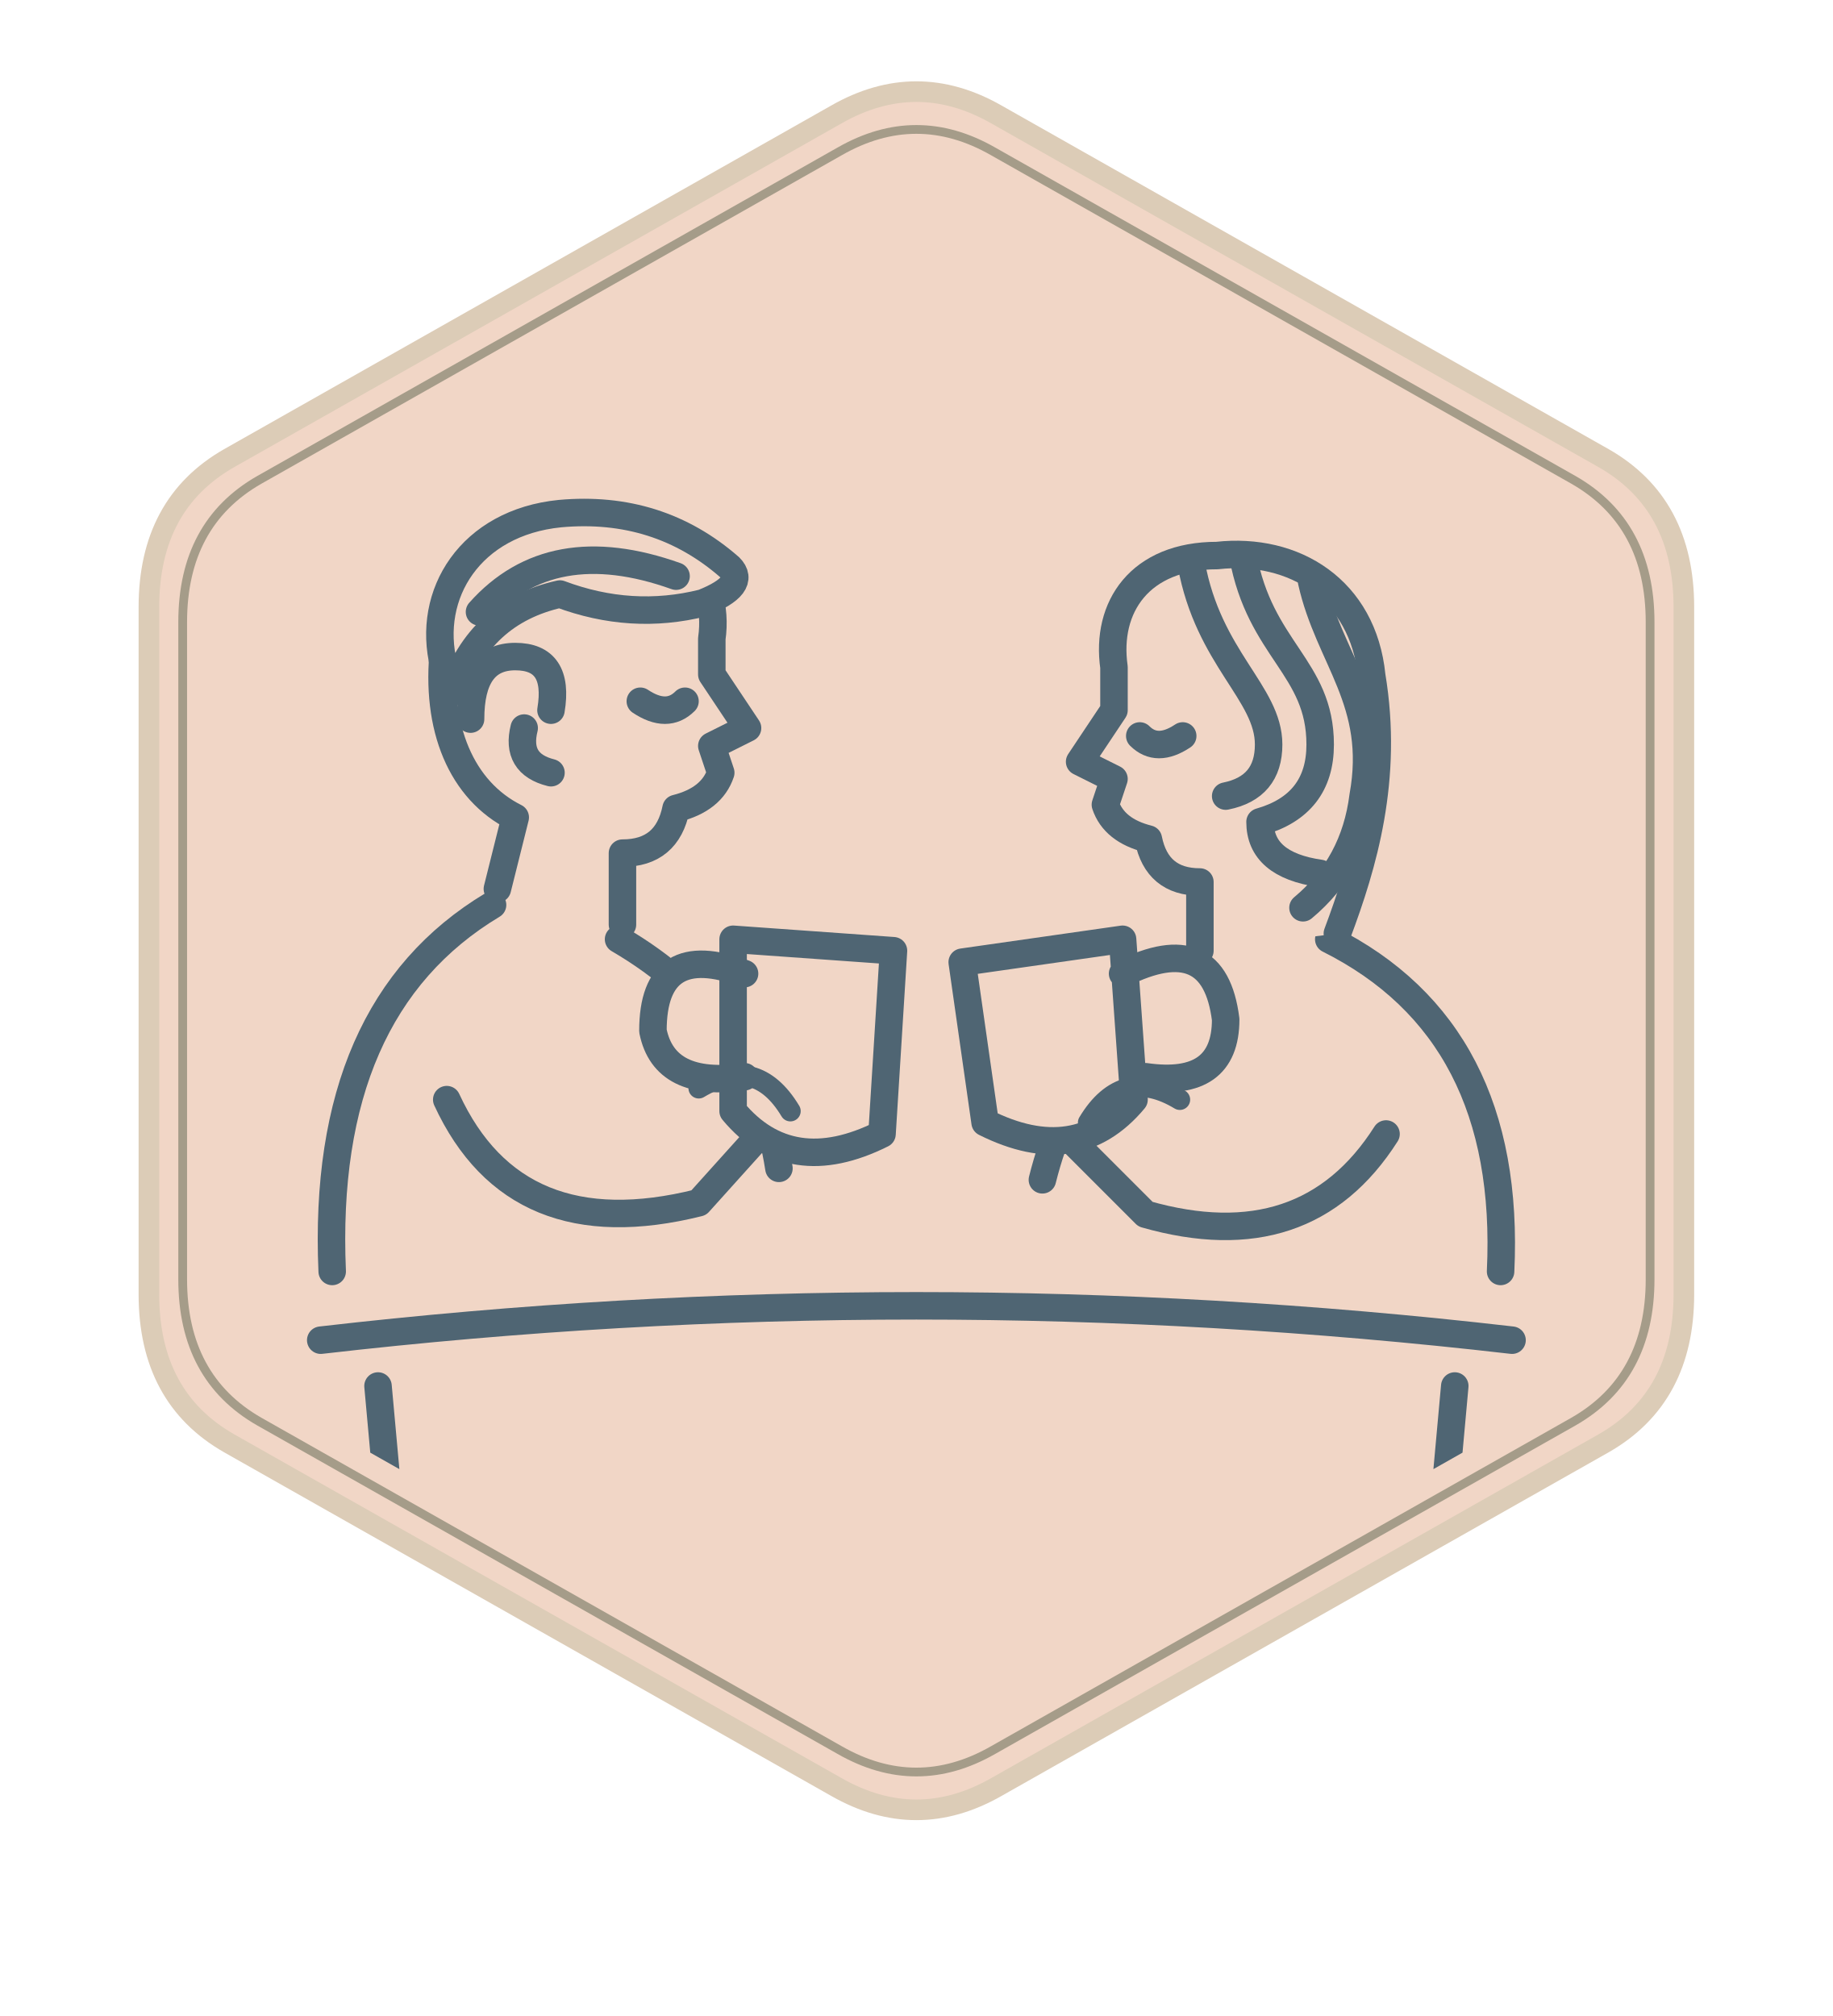
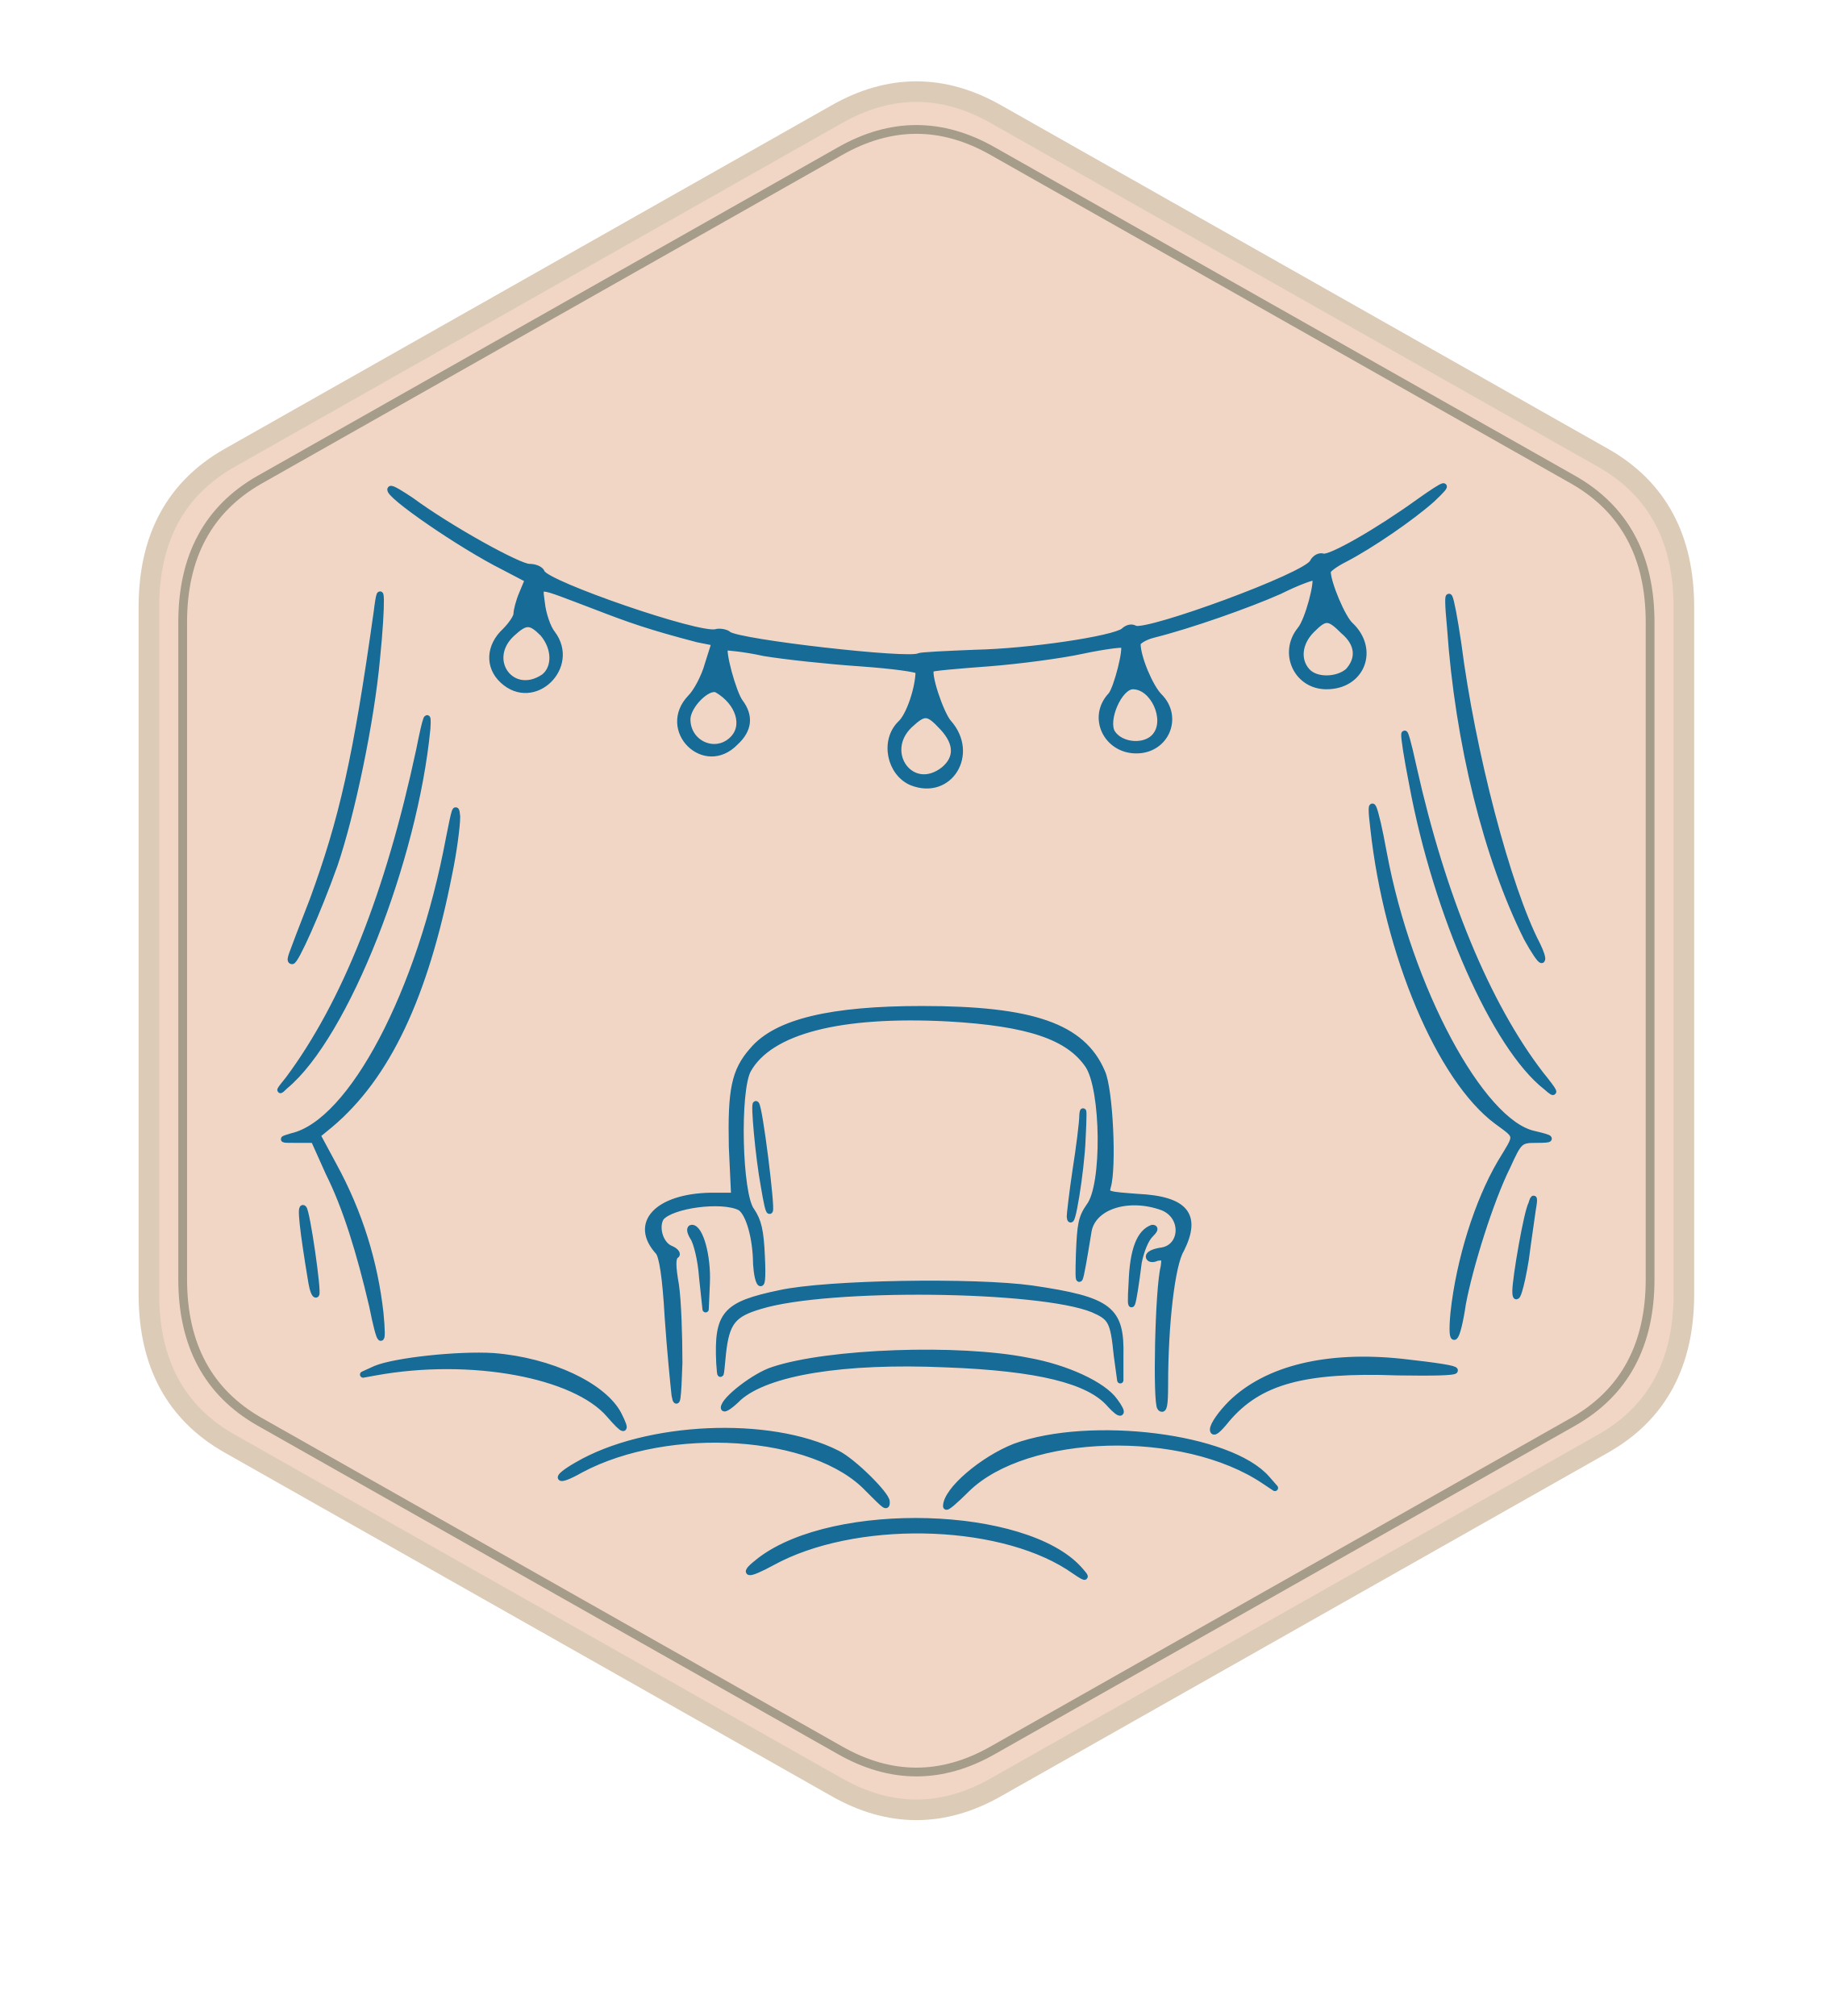
- <svg xmlns="http://www.w3.org/2000/svg" viewBox="0 0 160 176" aria-hidden="true" focusable="false" data-badge-art="ind-participations-5" data-art-motif="two-mugs-and-a-toast">
+ <svg xmlns="http://www.w3.org/2000/svg" viewBox="0 0 160 176" aria-hidden="true" focusable="false" data-badge-art="ind-participations-5" data-art-motif="cinq-etoiles-au-plafond">
  <defs>
    <clipPath id="oba-asset-ind-participations-5-e-scene">
      <path d="M73 10 Q80 6 87 10 L140 40 Q147 44 147 53 L147 113 Q147 122 140 126 L87 156 Q80 160 73 156 L20 126 Q13 122 13 113 L13 53 Q13 44 20 40Z" transform="translate(80 83) scale(.92) translate(-80 -83)" />
    </clipPath>
  </defs>
  <path d="M73 10 Q80 6 87 10 L140 40 Q147 44 147 53 L147 113 Q147 122 140 126 L87 156 Q80 160 73 156 L20 126 Q13 122 13 113 L13 53 Q13 44 20 40Z" fill="#F1D6C6" stroke="#DCCCB7" stroke-width="1.8" />
  <path d="M73 10 Q80 6 87 10 L140 40 Q147 44 147 53 L147 113 Q147 122 140 126 L87 156 Q80 160 73 156 L20 126 Q13 122 13 113 L13 53 Q13 44 20 40Z" transform="translate(80 83) scale(.956) translate(-80 -83)" fill="none" stroke="#A59C89" stroke-width=".8" />
-   <g clip-path="url(#oba-asset-ind-participations-5-e-scene)" fill="none" stroke="#4F6573" stroke-width="2.4" stroke-linecap="round" stroke-linejoin="round">
-     <path d="M28 117 Q80 111 132 117 M33 121 L34 132 M127 121 L126 132" />
-     <path d="M29 111 Q28 88 43 79 M54 82 Q66 89 68 102 M39 96 Q45 109 61 105 L70 95" />
-     <path d="M131 111 Q132 90 116 82 M104 85 Q94 91 91 103 M121 99 Q114 110 100 106 L91 97" />
-     <path d="M64 82 L78 83 L77 99 Q69 103 64 97 Z M65 85 Q57 82 57 90 Q58 95 65 94" fill="#F1D6C6" />
-     <path d="M84 84 L98 82 L99 96 Q94 102 86 98 Z M98 85 Q106 81 107 89 Q107 95 100 94" fill="#F1D6C6" />
-     <path d="M61 95 Q66 92 69 97 M103 96 Q98 93 95 98" stroke-width="1.8" />
-     <g transform="translate(52 62) rotate(0) scale(0.78 0.78)" stroke-width="3.077">
-       <path d="M-11 20 L-9 12 C-15 9-18 2-17-7 C-17-16-10-22 0-21 C9-21 14-15 13-8 L13-4 L17 2 L13 4 L14 7 Q13 10 9 11 Q8 16 3 16 L3 24" fill="#F1D6C6" />
-       <path d="M-17-5 C-19-13-14-21-4-22 Q7-23 15-16 Q17-14 12-12 Q4-10-4-13 Q-13-11-16-2" fill="#F1D6C6" />
-       <path d="M-13-11 Q-5-20 9-15 M-14 1 Q-14-6-9-6 Q-4-6-5 0 M-8 2 Q-9 6-5 7" />
-       <path d="M5-1 Q8 1 10-1" />
-     </g>
-     <g transform="translate(107 65) rotate(0) scale(-0.75 0.75)" stroke-width="3.2">
-       <path d="M-13 22 C-16 14-19 4-17-8 C-16-18-8-23 1-22 C10-22 14-16 13-9 L13-4 L17 2 L13 4 L14 7 Q13 10 9 11 Q8 16 3 16 L3 24" fill="#F1D6C6" />
-       <path d="M-2-22 C-4-11-11-9-11 0 Q-11 7-4 9 Q-4 14-11 15 M4-21 C2-10-5-6-5 0 Q-5 5 0 6 M-10-19 C-12-10-18-5-16 6 Q-15 14-9 19" />
-       <path d="M5-1 Q8 1 10-1" />
-     </g>
+   <g clip-path="url(#oba-asset-ind-participations-5-e-scene)" fill="#176B97" stroke="#176B97" stroke-width=".55" stroke-linejoin="round">
+     <path d="M93.3 136.8C86.9 132.7 74.5 132.5 67.4 136.4 65.2 137.6 64.7 137.5 66.4 136.2 72.9 131.3 89.5 131.8 94.2 137 95 137.9 94.9 137.9 93.3 136.8ZM82.6 131.5C82.6 130.1 85.8 127.4 88.6 126.3 95.2 123.9 107.4 125.4 110.6 129.1L111.3 129.9 110.4 129.3C103.3 124.5 89.6 124.9 84.4 130 83.4 131 82.6 131.7 82.6 131.5ZM75.8 130C71.1 125 58.4 124.2 50.7 128.3 48.6 129.5 48.3 129.1 50.4 127.9 56.4 124.4 67.2 123.9 73.1 126.9 74.5 127.6 77.4 130.5 77.4 131.1 77.4 131.6 77.4 131.6 75.8 130ZM105.9 124.8C105.9 124.4 106.6 123.4 107.5 122.5 110.6 119.5 115.8 118.2 122.4 118.9 128.7 119.6 128.5 119.9 122 119.8 113.8 119.5 109.9 120.6 107.1 123.9 106.3 124.9 105.9 125.2 105.9 124.8ZM53.2 123.5C50.2 120 41.1 118.3 32.8 119.8L31.7 120 32.8 119.5C34.5 118.8 40 118.2 43.1 118.4 48.1 118.8 52.7 121 54 123.5 54.8 125.1 54.5 125 53.2 123.5ZM96.9 122.6C95.1 120.5 90.6 119.4 82.6 119.1 73.6 118.7 67 119.8 64.5 122 63.8 122.7 63.2 123.1 63.2 122.9 63.2 122.2 65.9 120.1 67.5 119.6 72.3 118 83.7 117.6 89.7 118.8 93.1 119.4 96.3 120.9 97.3 122.3 98.2 123.5 97.9 123.7 96.9 122.6ZM58.9 121.8C58.8 120.9 58.5 117.9 58.3 115 58.1 111.4 57.8 109.7 57.5 109.3 55.2 106.8 57.4 104.5 62 104.4L64.1 104.4 63.9 100.1C63.8 95.2 64.1 93.5 65.7 91.7 67.8 89.2 72.6 88.1 80.5 88.1 90.1 88.1 94.5 89.6 96.2 93.6 96.9 95.1 97.2 102 96.7 103.6 96.5 104.3 96.7 104.3 99.3 104.5 103.5 104.7 104.6 106.1 103.1 109.1 102.3 110.4 101.7 115.6 101.7 120.9 101.7 122.7 101.6 123.2 101.3 122.9 100.9 122.5 101.1 112.5 101.6 110.6 101.7 109.8 101.7 109.7 101 109.8 100.6 110 100.3 109.9 100.3 109.7 100.3 109.5 100.7 109.3 101.3 109.2 103.3 109 103.5 106.2 101.5 105.4 98.5 104.3 95.3 105.3 95 107.6 94.2 112.5 94.1 112.7 94.2 109.5 94.3 106.9 94.4 106.3 95.1 105.3 96.5 103.5 96.4 95.1 95 93 93.3 90.5 89.8 89.3 82.8 88.9 73.3 88.4 67.2 90 65.3 93.4 64.3 95.2 64.5 104.3 65.6 105.7 66.2 106.6 66.4 107.4 66.5 109.7 66.6 111.7 66.5 112.3 66.3 111.9 66.1 111.5 66 110.5 66 109.8 65.9 107.7 65.3 105.8 64.6 105.4 63 104.6 58.6 105.2 57.7 106.3 57.2 107.1 57.6 108.6 58.5 109 59 109.2 59.2 109.5 59 109.6 58.7 109.8 58.7 110.5 59 112.2 59.2 113.6 59.3 116.6 59.3 119 59.2 122.1 59.1 122.9 58.9 121.8ZM62.8 119C62.6 114.7 63.3 113.9 68.1 112.9 72.2 112 85.1 111.8 90.1 112.5 96.9 113.5 97.9 114.3 97.8 118.4L97.8 120.5 97.5 118.3C97.2 115.3 97 115 95.4 114.3 90.7 112.4 72.3 112.2 66.4 114 64 114.7 63.4 115.4 63.1 118.2 62.9 120.3 62.9 120.4 62.8 119ZM32.5 114C31.4 109.3 30.2 105.4 28.7 102.4L27.4 99.5 25.9 99.5C24.5 99.5 24.5 99.5 25.5 99.2 30.7 98 36.7 86.6 39.2 73.2 39.7 70.7 39.8 70.2 39.9 71.3 39.9 72.1 39.6 74.4 39.2 76.3 37.1 87 33.8 94 28.8 98.2L27.7 99.1 29.1 101.7C31.4 105.9 32.7 110.2 33.2 114.6 33.5 117.7 33.2 117.5 32.5 114ZM126.9 114.6C127.4 110 129 104.9 131 101.5 132.5 99 132.6 99.3 130.7 97.9 125.7 94.2 121.1 83.3 119.9 72.3 119.5 69.1 120 70.1 120.8 74.5 123 86.3 129.3 98 133.9 99 135.6 99.4 135.6 99.5 134.1 99.5 132.7 99.5 132.6 99.6 131.6 101.8 130.1 104.8 128.3 110.6 127.7 113.8 127.2 117.2 126.6 117.8 126.9 114.6ZM98.8 112C98.9 109.1 99.5 107.6 100.6 107.2 100.9 107.2 100.8 107.4 100.4 107.8 100 108.2 99.6 109.2 99.4 110.2 98.9 114.2 98.6 115.1 98.8 112ZM61.3 111.5C61.2 110 60.8 108.4 60.5 108 60.2 107.5 60.2 107.2 60.4 107.2 61.1 107.2 61.8 109.6 61.7 112L61.6 114.3 61.3 111.5ZM27.2 112C26.4 107.2 26.2 105.2 26.5 105.5 26.8 105.8 27.8 112.8 27.6 113 27.5 113.1 27.3 112.6 27.2 112ZM132.3 112.7C132.3 111.6 133.3 105.8 133.7 105.1 133.9 104.4 134 104.5 133.8 105.6 133.7 106.4 133.4 108.3 133.2 109.9 132.8 112.4 132.3 114 132.3 112.7ZM93.4 106.2C93.4 106 93.6 104.2 93.9 102.2 94.2 100.3 94.5 98 94.5 97.3 94.6 96.5 94.6 97.5 94.5 99.4 94.4 102.2 93.5 107.7 93.4 106.2ZM66.7 103.6C66.2 100.9 65.8 96.2 66 96.4 66.3 96.6 67.4 105.5 67.2 105.7 67.1 105.8 66.9 104.8 66.7 103.6ZM25.2 94.2C30.1 87.6 33.9 78.1 36.6 65.5 37.2 62.5 37.4 62 37.3 63.6 36.2 75 30.2 90.4 24.9 94.8 24.3 95.4 24.3 95.3 25.2 94.2ZM135 94.9C130.5 91.4 125.4 79.8 123.3 68.5 122.3 63.4 122.4 62.4 123.4 67 125.9 78.2 129.8 87.7 134.5 93.8 135.8 95.4 135.9 95.7 135 94.9ZM25.5 83.3C25.6 83 26.4 80.9 27.3 78.6 29.9 71.5 31.1 66.2 32.9 53.4 33.3 50.1 33.4 52.6 32.9 57.5 32.4 63 30.7 71.1 29.2 75.5 27.7 79.7 25.8 83.9 25.5 83.9 25.3 83.9 25.4 83.6 25.5 83.3ZM133.3 81.9C129.8 74.9 127.3 64.9 126.6 54.8 126.2 50.6 126.6 51.5 127.3 56.2 128.5 65.6 131.6 77.5 134.2 82.5 134.5 83.1 134.7 83.7 134.6 83.8 134.5 83.9 133.9 83 133.3 81.9ZM79.6 68.3C77.7 67.5 77.1 64.7 78.6 63.2 79.4 62.5 80.2 60 80.2 58.6 80.2 58.4 77.9 58.1 75.1 57.9 72.2 57.7 68.5 57.3 66.7 57 64.9 56.6 63.4 56.5 63.3 56.5 63 56.8 64 60.5 64.6 61.3 65.5 62.5 65.4 63.7 64.2 64.8 61.5 67.6 57.6 63.7 60.3 60.9 60.8 60.4 61.5 59.1 61.8 58L62.4 56.1 60.9 55.8C56.7 54.7 55 54.1 51.9 52.9 46.6 50.9 47.1 50.9 47.3 52.7 47.4 53.6 47.8 54.8 48.2 55.3 50.4 58.2 46.6 61.9 43.9 59.4 42.6 58.2 42.7 56.4 44.1 55.1 44.6 54.6 45.1 53.9 45.1 53.6 45.1 53.3 45.3 52.5 45.6 51.8L46.1 50.6 44 49.5C40.2 47.6 33.7 43.1 34.1 42.7 34.2 42.6 35 43.1 35.9 43.7 39.3 46.2 45.3 49.5 46.2 49.5 46.7 49.5 47.2 49.7 47.3 50 47.7 51 61 55.6 62.5 55.2 62.8 55.1 63.4 55.2 63.6 55.4 64.5 56.1 79.4 57.8 80.2 57.3 80.4 57.2 82.6 57.1 85.1 57 89.9 56.9 97.2 55.8 98.1 55.1 98.4 54.8 98.8 54.7 99.1 54.9 100.3 55.3 114 50.3 114.6 49.1 114.8 48.7 115.2 48.5 115.5 48.6 116.1 48.8 120.3 46.4 123.9 43.8 126.3 42.1 126.7 42 125 43.6 123.2 45.2 119.7 47.6 117.4 48.8 116.6 49.2 115.9 49.7 115.9 49.9 115.9 50.9 117.2 54 117.9 54.6 120.1 56.7 118.9 59.9 115.8 59.9 113.2 59.9 111.9 57 113.5 55 114.2 54.2 115.1 50.7 114.8 50.4 114.7 50.3 113.3 50.8 111.7 51.6 109 52.8 103.9 54.6 100.7 55.4 99.9 55.6 99.3 56 99.3 56.2 99.3 57.4 100.4 60 101.2 60.8 103 62.6 101.8 65.5 99.2 65.5 96.6 65.5 95.2 62.6 97 60.7 97.5 60.1 98.4 56.6 98.1 56.3 98 56.2 96.4 56.4 94.5 56.8 92.7 57.2 88.9 57.7 86.3 57.9 83.6 58.1 81.3 58.3 81.3 58.4 80.9 58.7 82.1 62.3 82.8 63.1 85.2 65.8 82.9 69.6 79.6 68.3ZM82.4 67.2C83.6 66.2 83.6 64.9 82.3 63.5 81 62.1 80.7 62.1 79.4 63.3 76.9 65.7 79.6 69.4 82.4 67.2ZM63.9 64.6C65.2 63.4 64.5 61.3 62.6 60.2 61.8 59.8 60 61.6 60 62.8 60 64.9 62.4 66 63.9 64.6ZM100.9 64.2C102 62.8 100.7 59.9 98.9 59.9 97.7 59.9 96.4 62.9 97.1 64 97.9 65.2 100.1 65.3 100.9 64.2ZM47.5 59.1C48.5 58.3 48.5 56.6 47.4 55.3 46.3 54.2 45.9 54.2 44.7 55.3 42.2 57.6 44.7 61 47.5 59.1ZM117.7 58.6C118.7 57.5 118.6 56.2 117.3 55.1 116 53.8 115.7 53.8 114.5 55 113.4 56.1 113.2 57.6 114.1 58.6 114.9 59.5 116.8 59.4 117.7 58.6Z" fill-rule="evenodd" />
  </g>
</svg>
